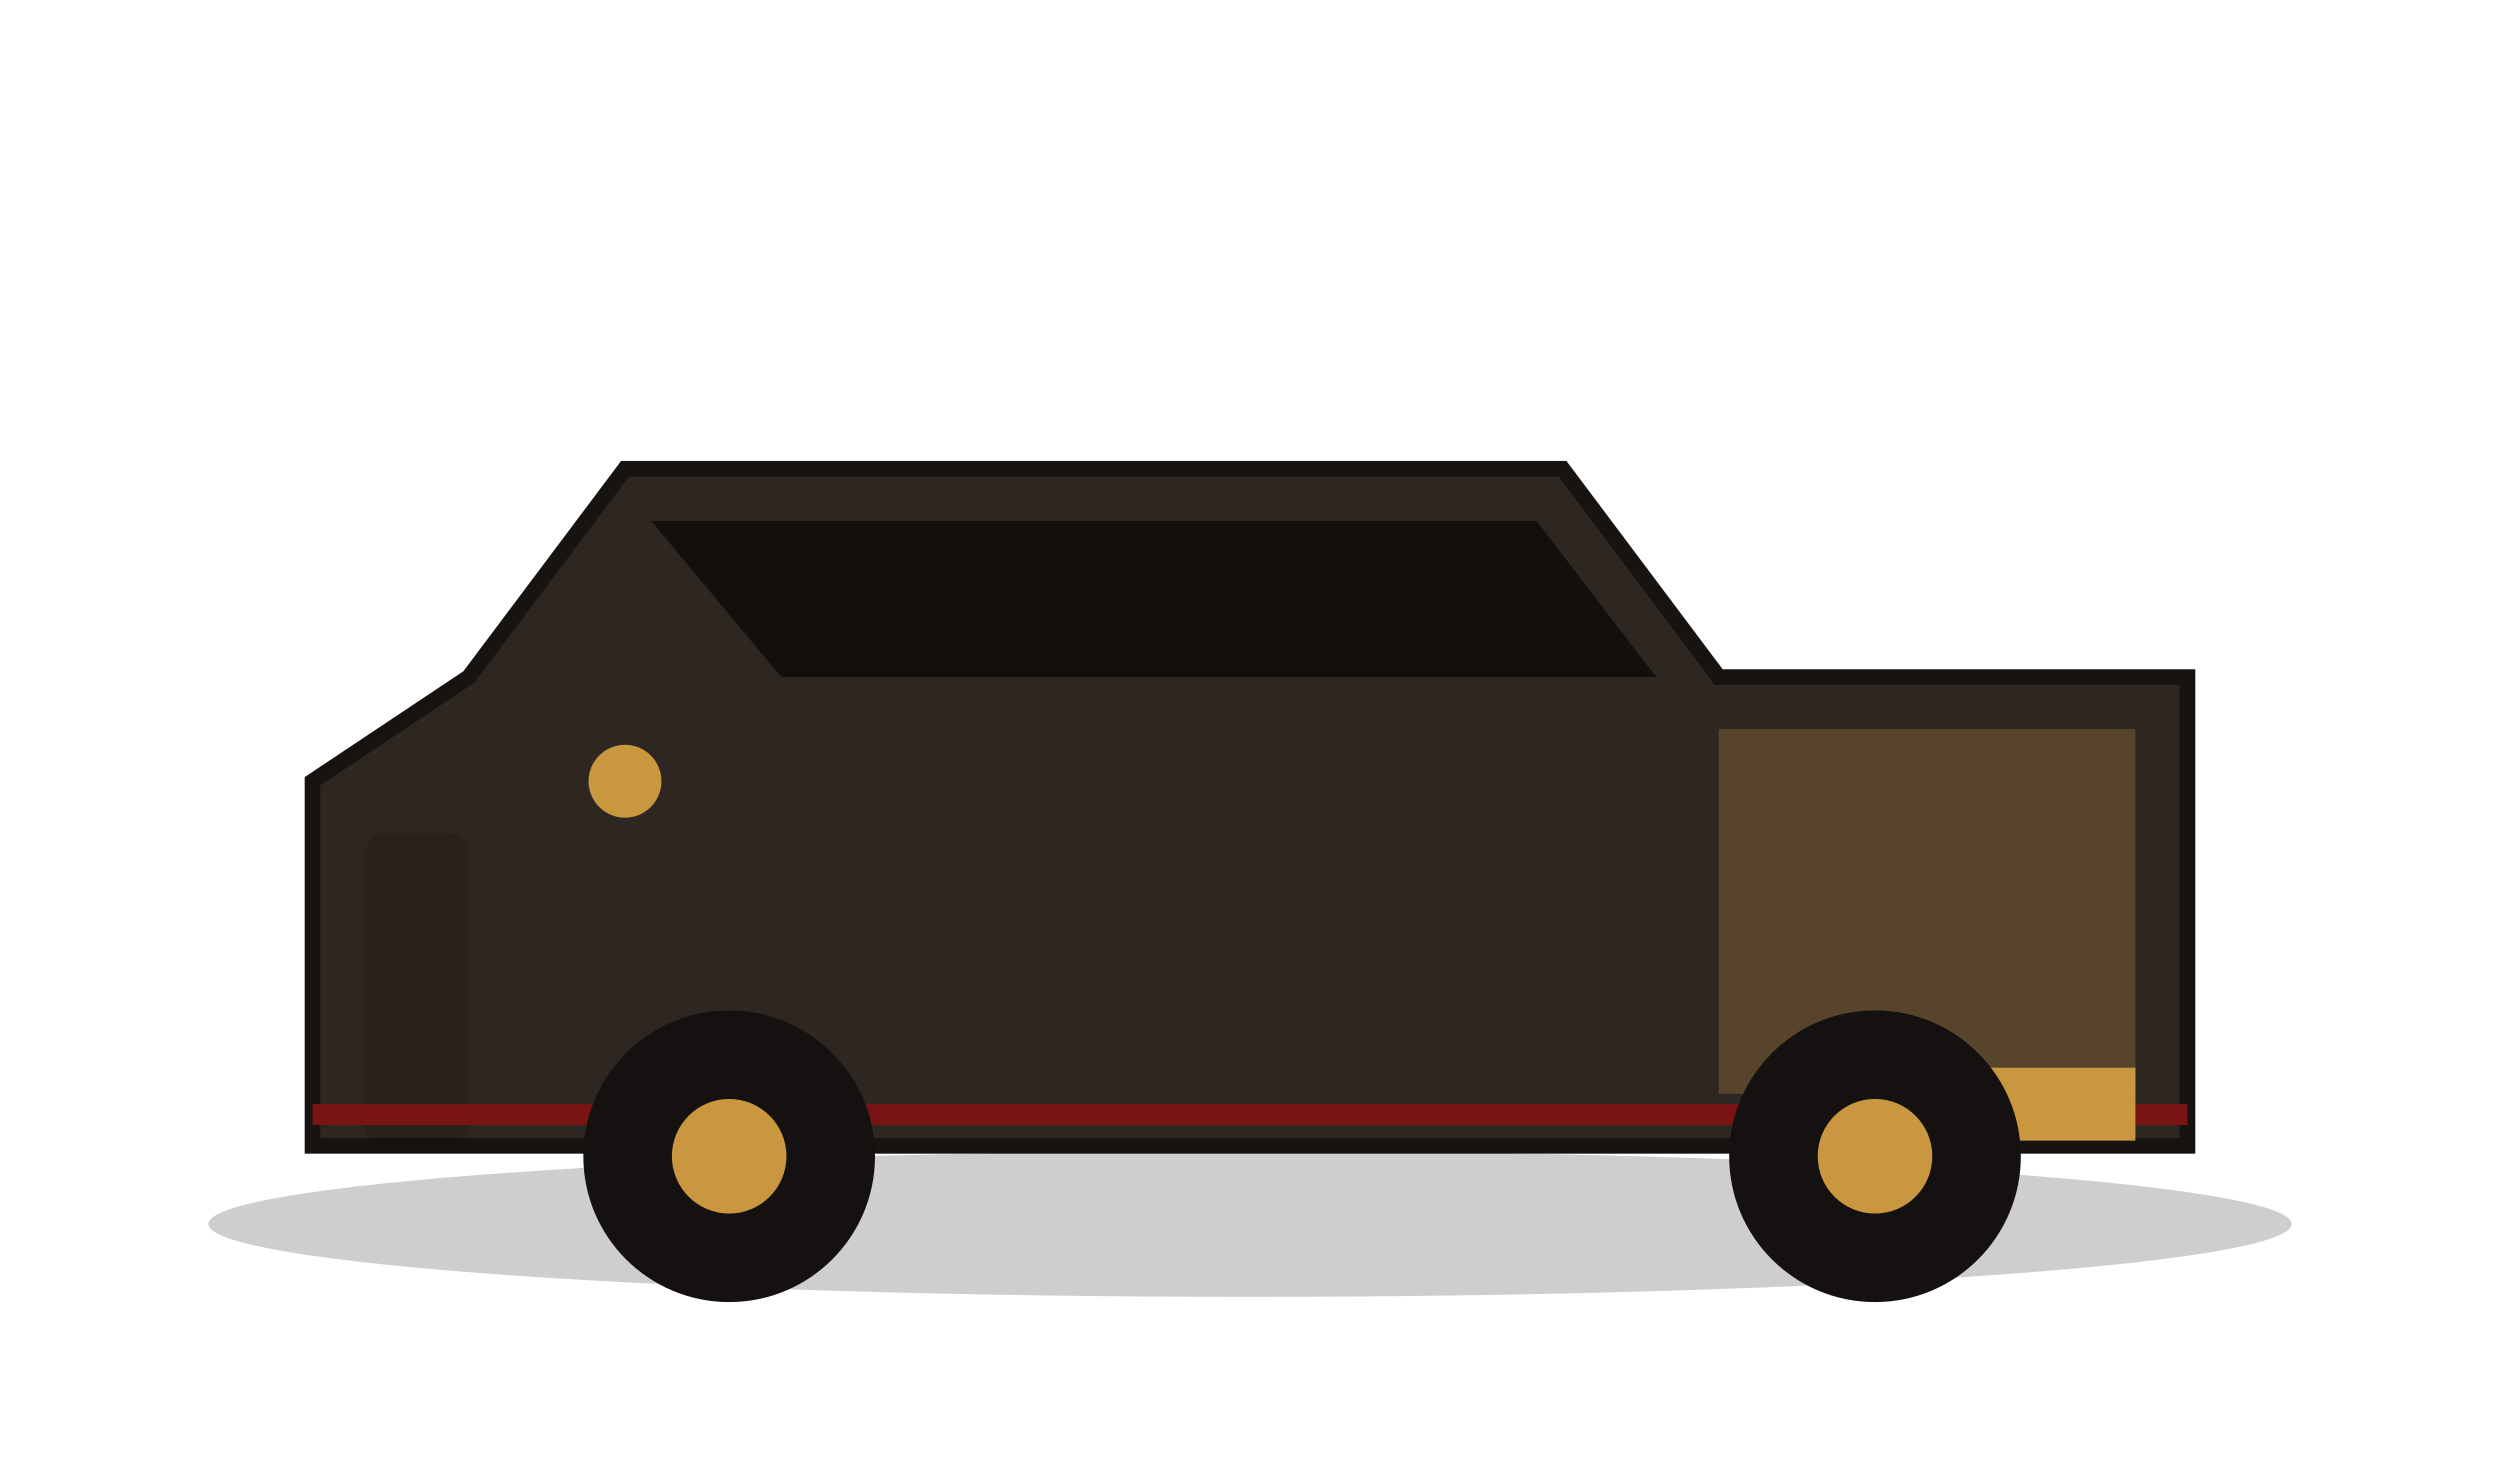
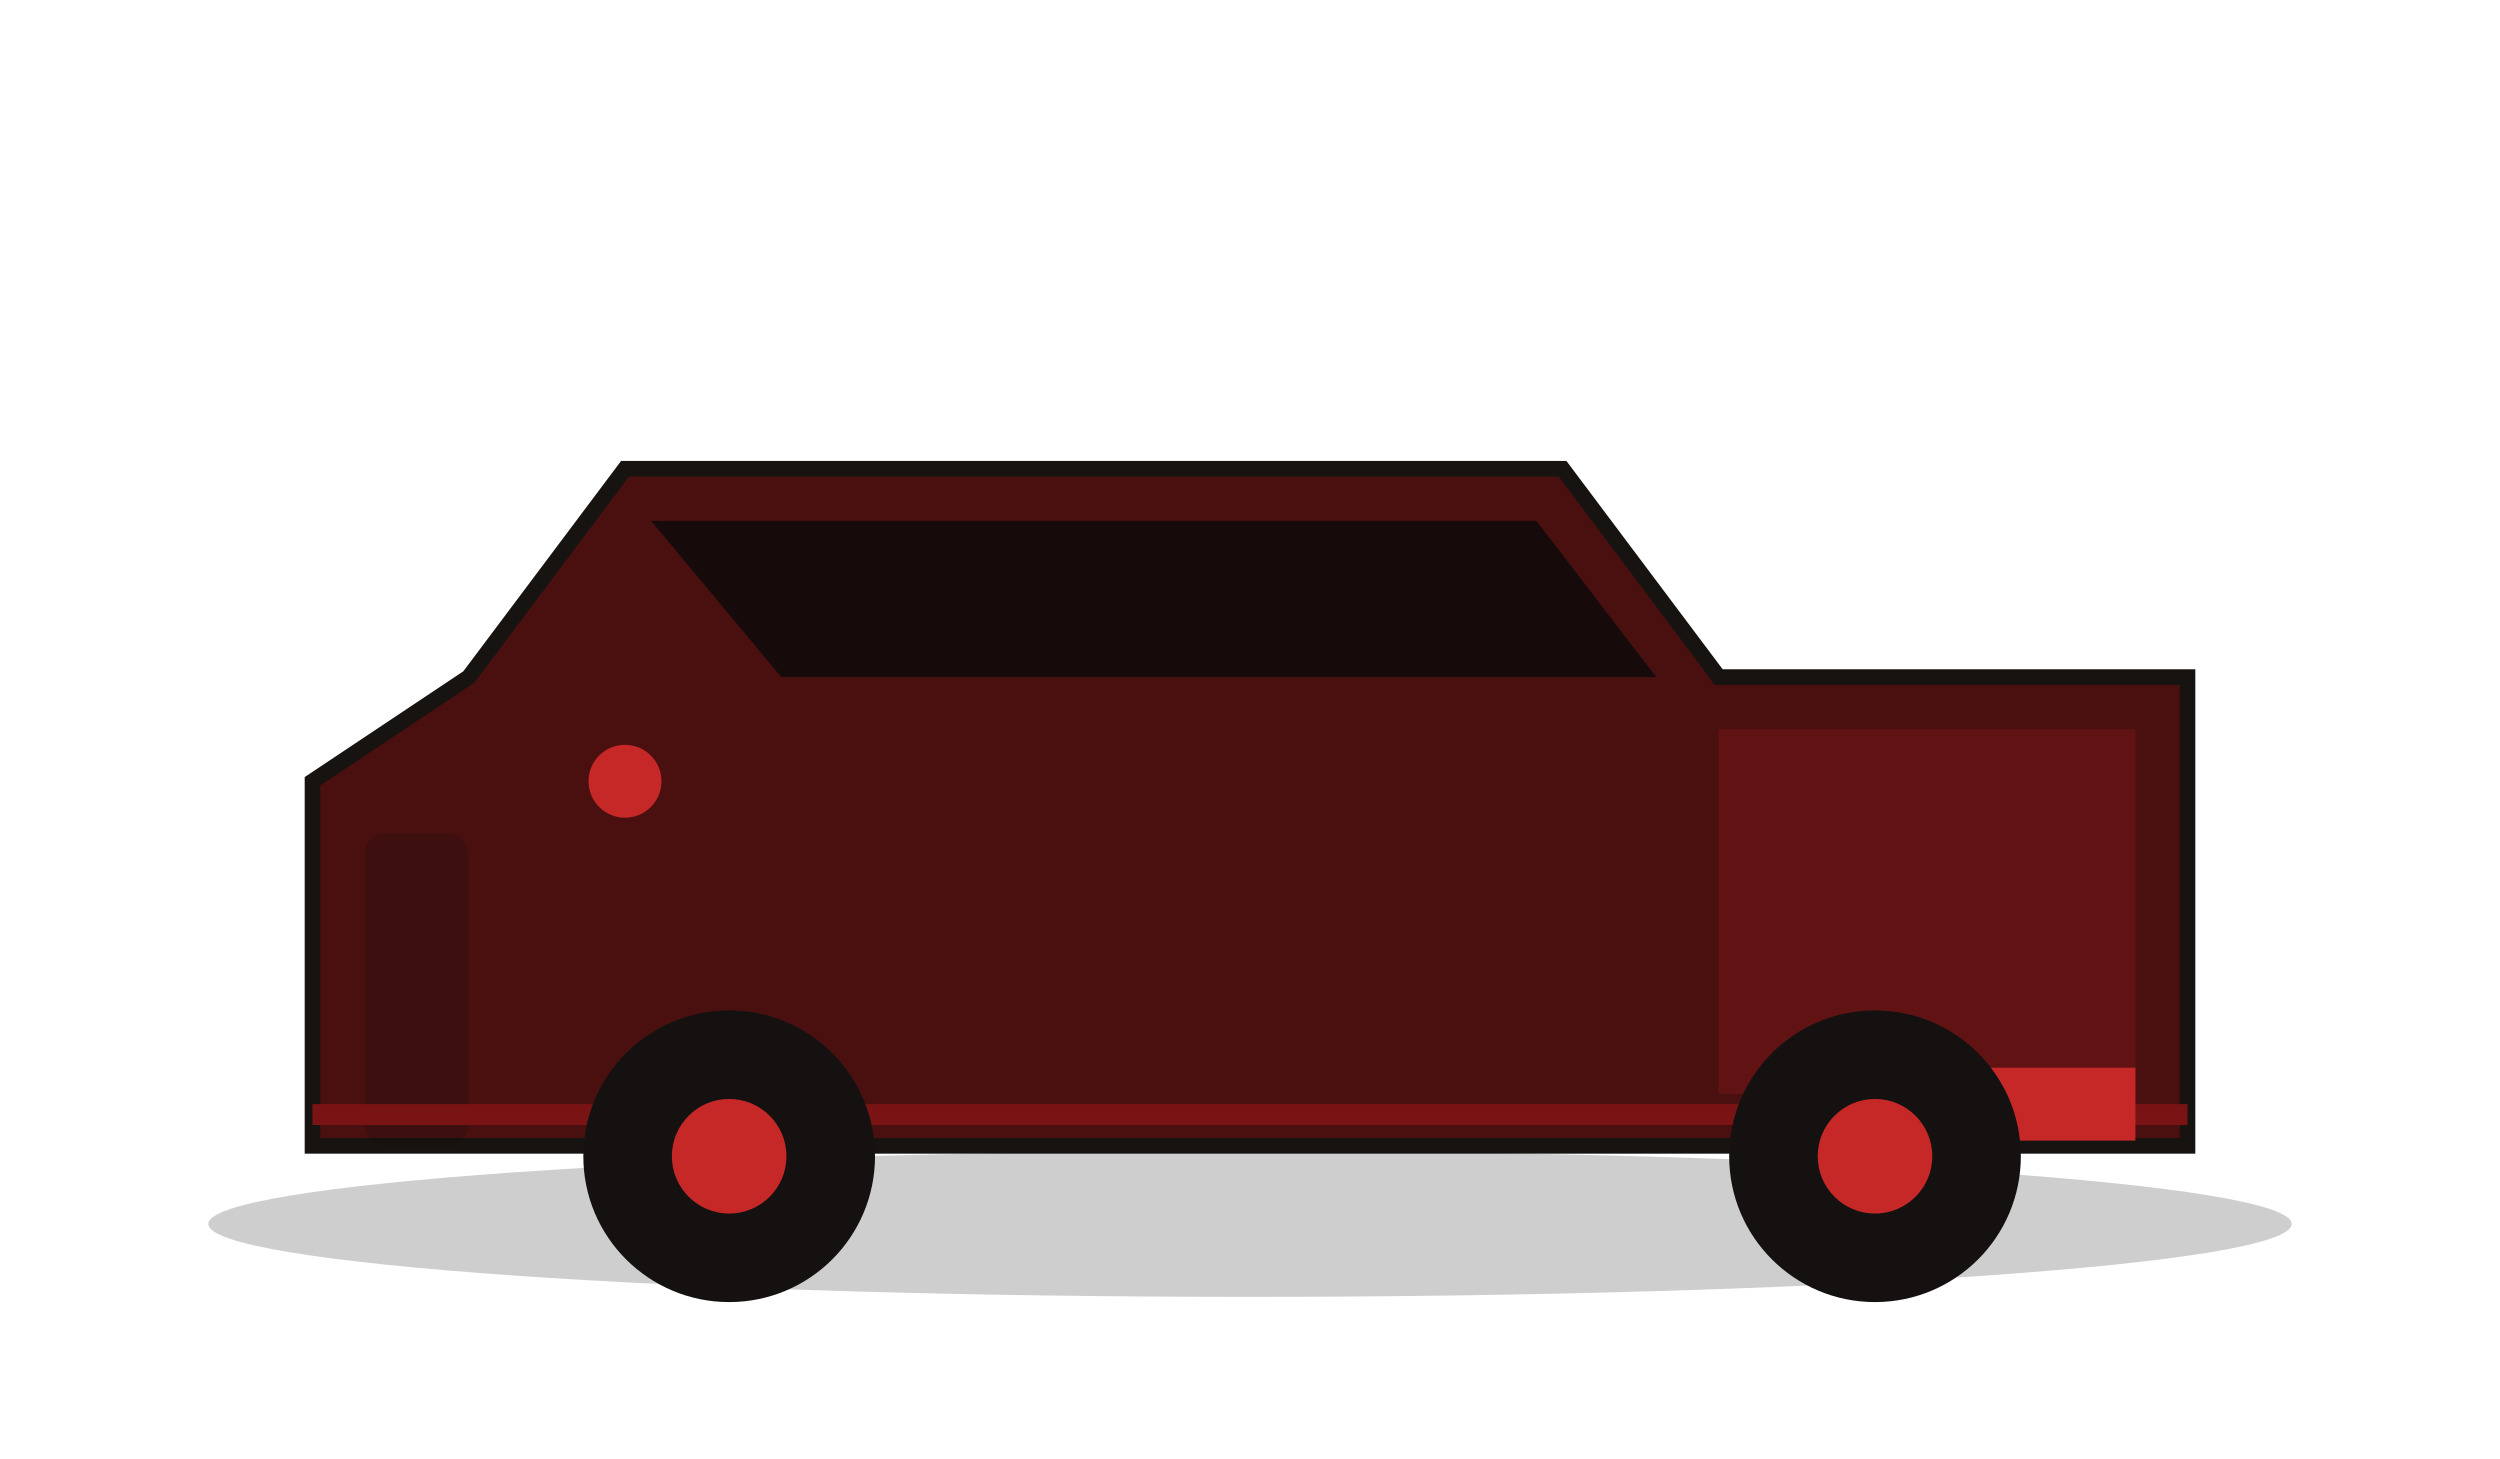
<svg xmlns="http://www.w3.org/2000/svg" width="480" height="280" viewBox="0 0 480 280">
  <ellipse cx="240" cy="235" rx="200" ry="14" fill="#0d0b09" opacity="0.2" />
-   <path d="M60 150 L60 220 L420 220 L420 130 L330 130 L300 90 L120 90 L90 130 Z" fill="#2e2721" stroke="#171310" stroke-width="3" />
+   <path d="M60 150 L60 220 L420 220 L420 130 L330 130 L300 90 L120 90 L90 130 Z" fill="#4a1010" stroke="#171310" stroke-width="3" />
  <path d="M125 100 L295 100 L318 130 L150 130 Z" fill="#0d0b09" opacity="0.85" />
-   <rect x="330" y="140" width="80" height="70" fill="#a67c3d" opacity="0.35" />
+   <rect x="330" y="140" width="80" height="70" fill="#8b1a1a" opacity="0.35" />
  <rect x="70" y="160" width="20" height="60" rx="4" fill="#0d0b09" opacity="0.2" />
  <rect x="60" y="212" width="360" height="4" fill="#7a1414" />
-   <circle cx="120" cy="150" r="7" fill="#c9973f" />
-   <rect x="380" y="205" width="30" height="14" fill="#c9973f" />
+   <circle cx="120" cy="150" r="7" fill="#c62828" />
+   <rect x="380" y="205" width="30" height="14" fill="#c62828" />
  <g fill="#141110">
    <circle cx="140" cy="222" r="28" />
    <circle cx="360" cy="222" r="28" />
  </g>
-   <g fill="#c9973f">
+   <g fill="#c62828">
    <circle cx="140" cy="222" r="11" />
    <circle cx="360" cy="222" r="11" />
  </g>
</svg>
